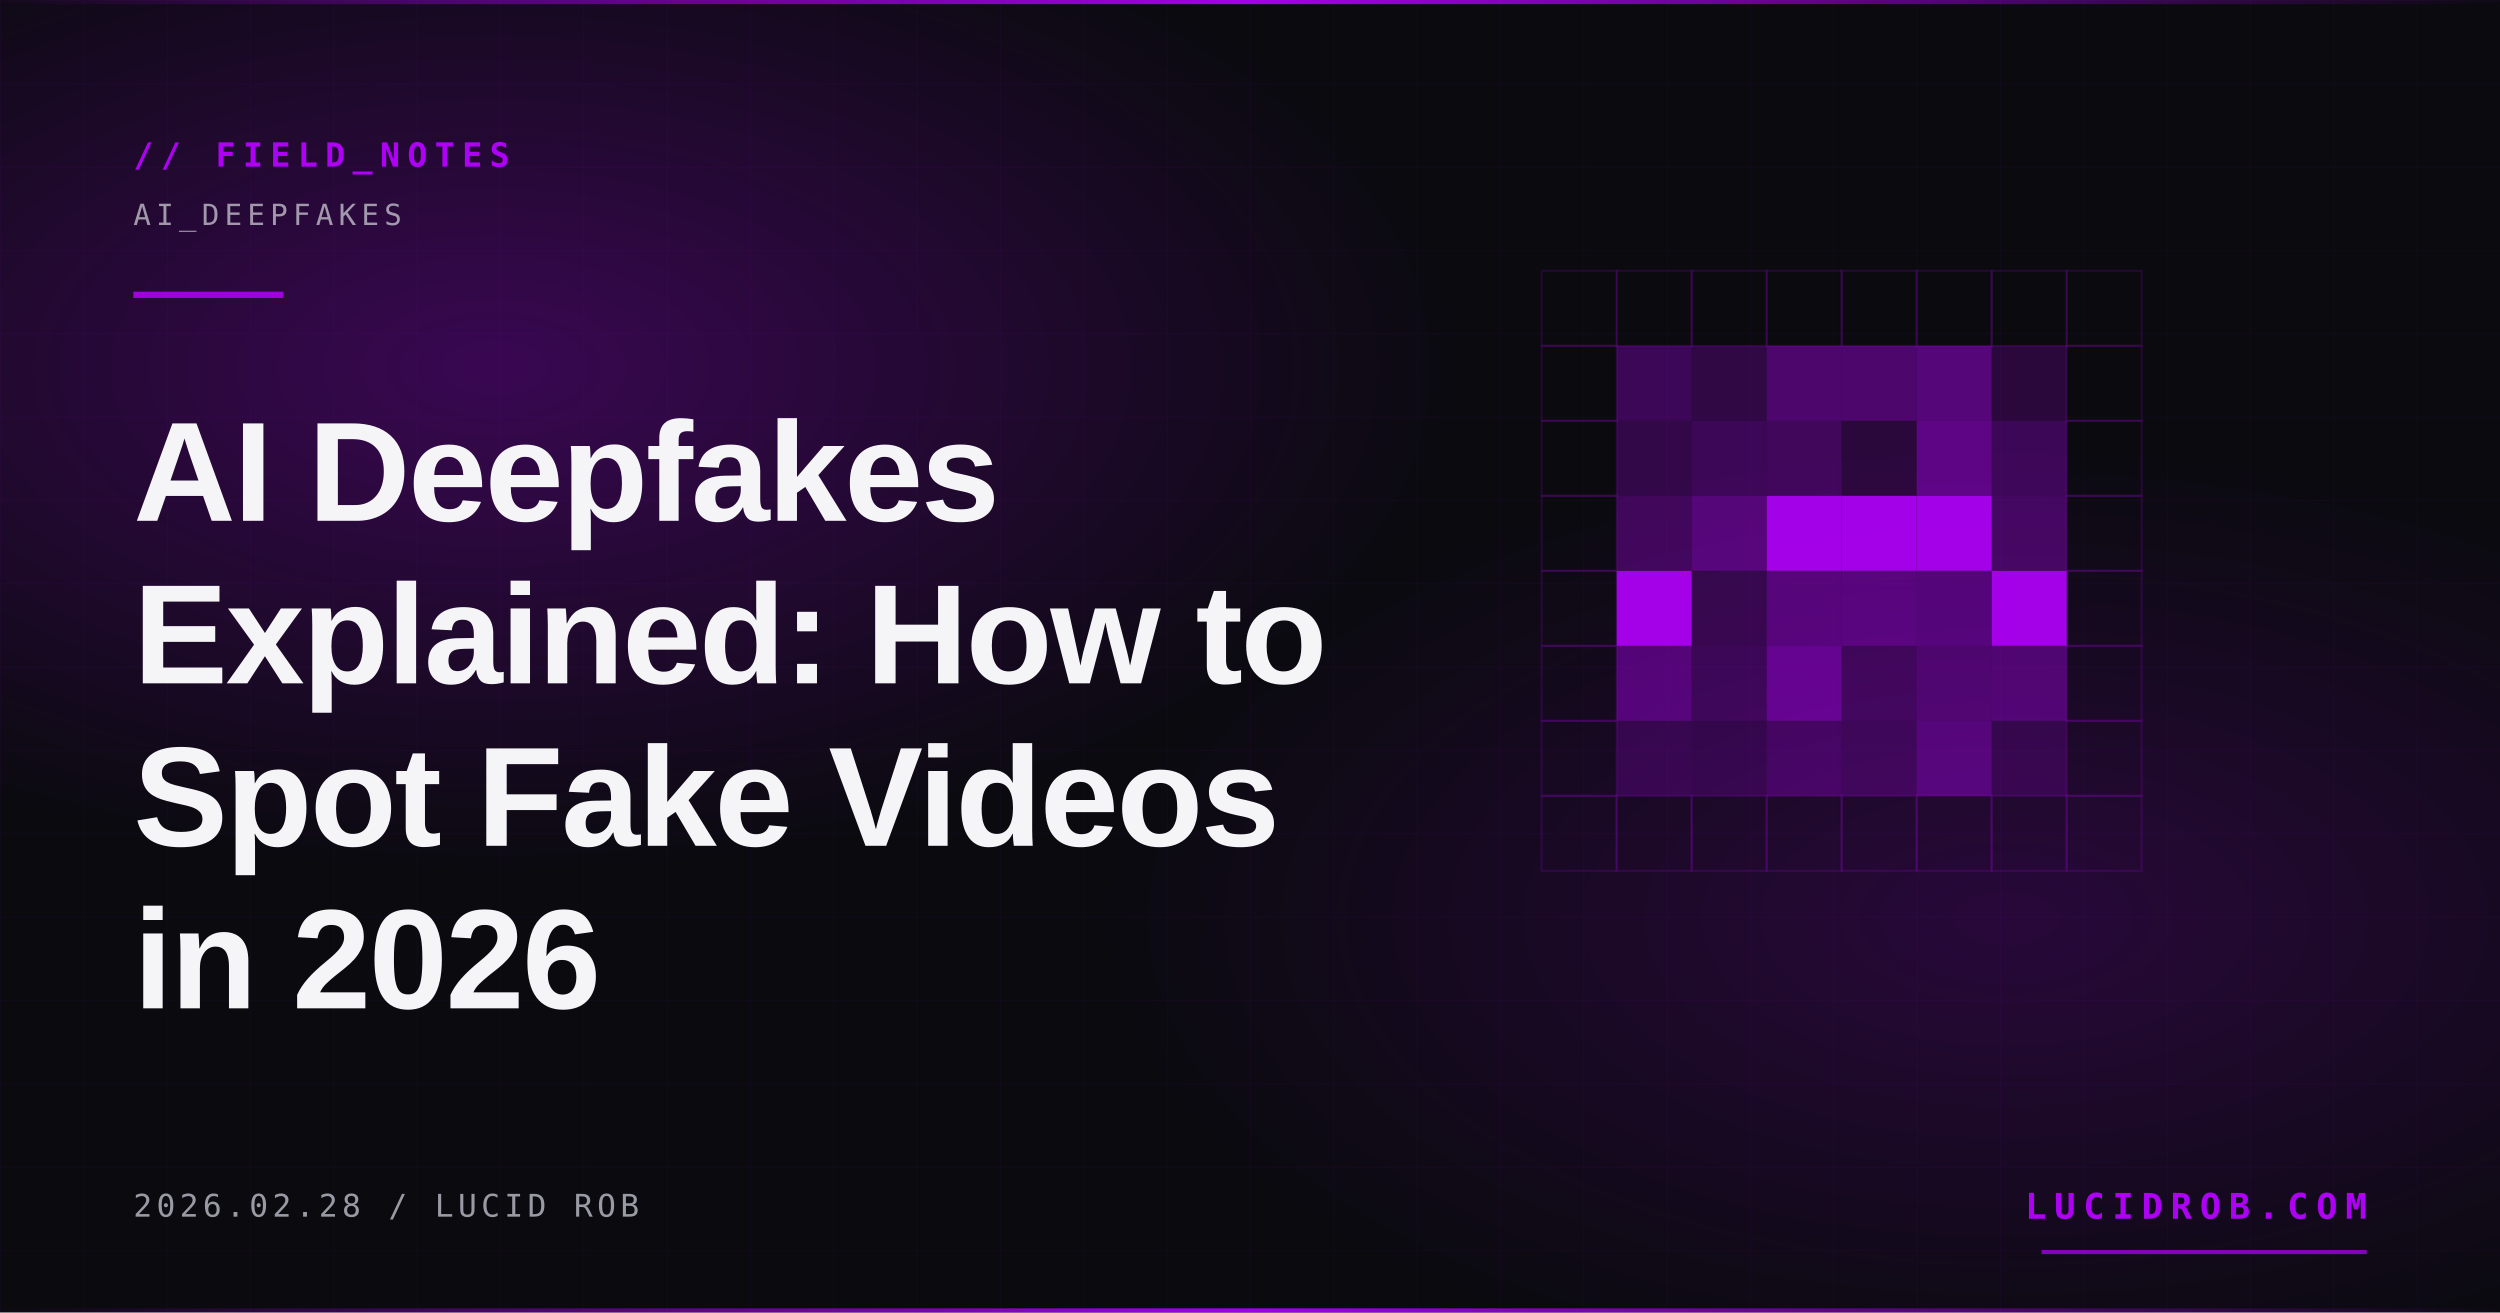
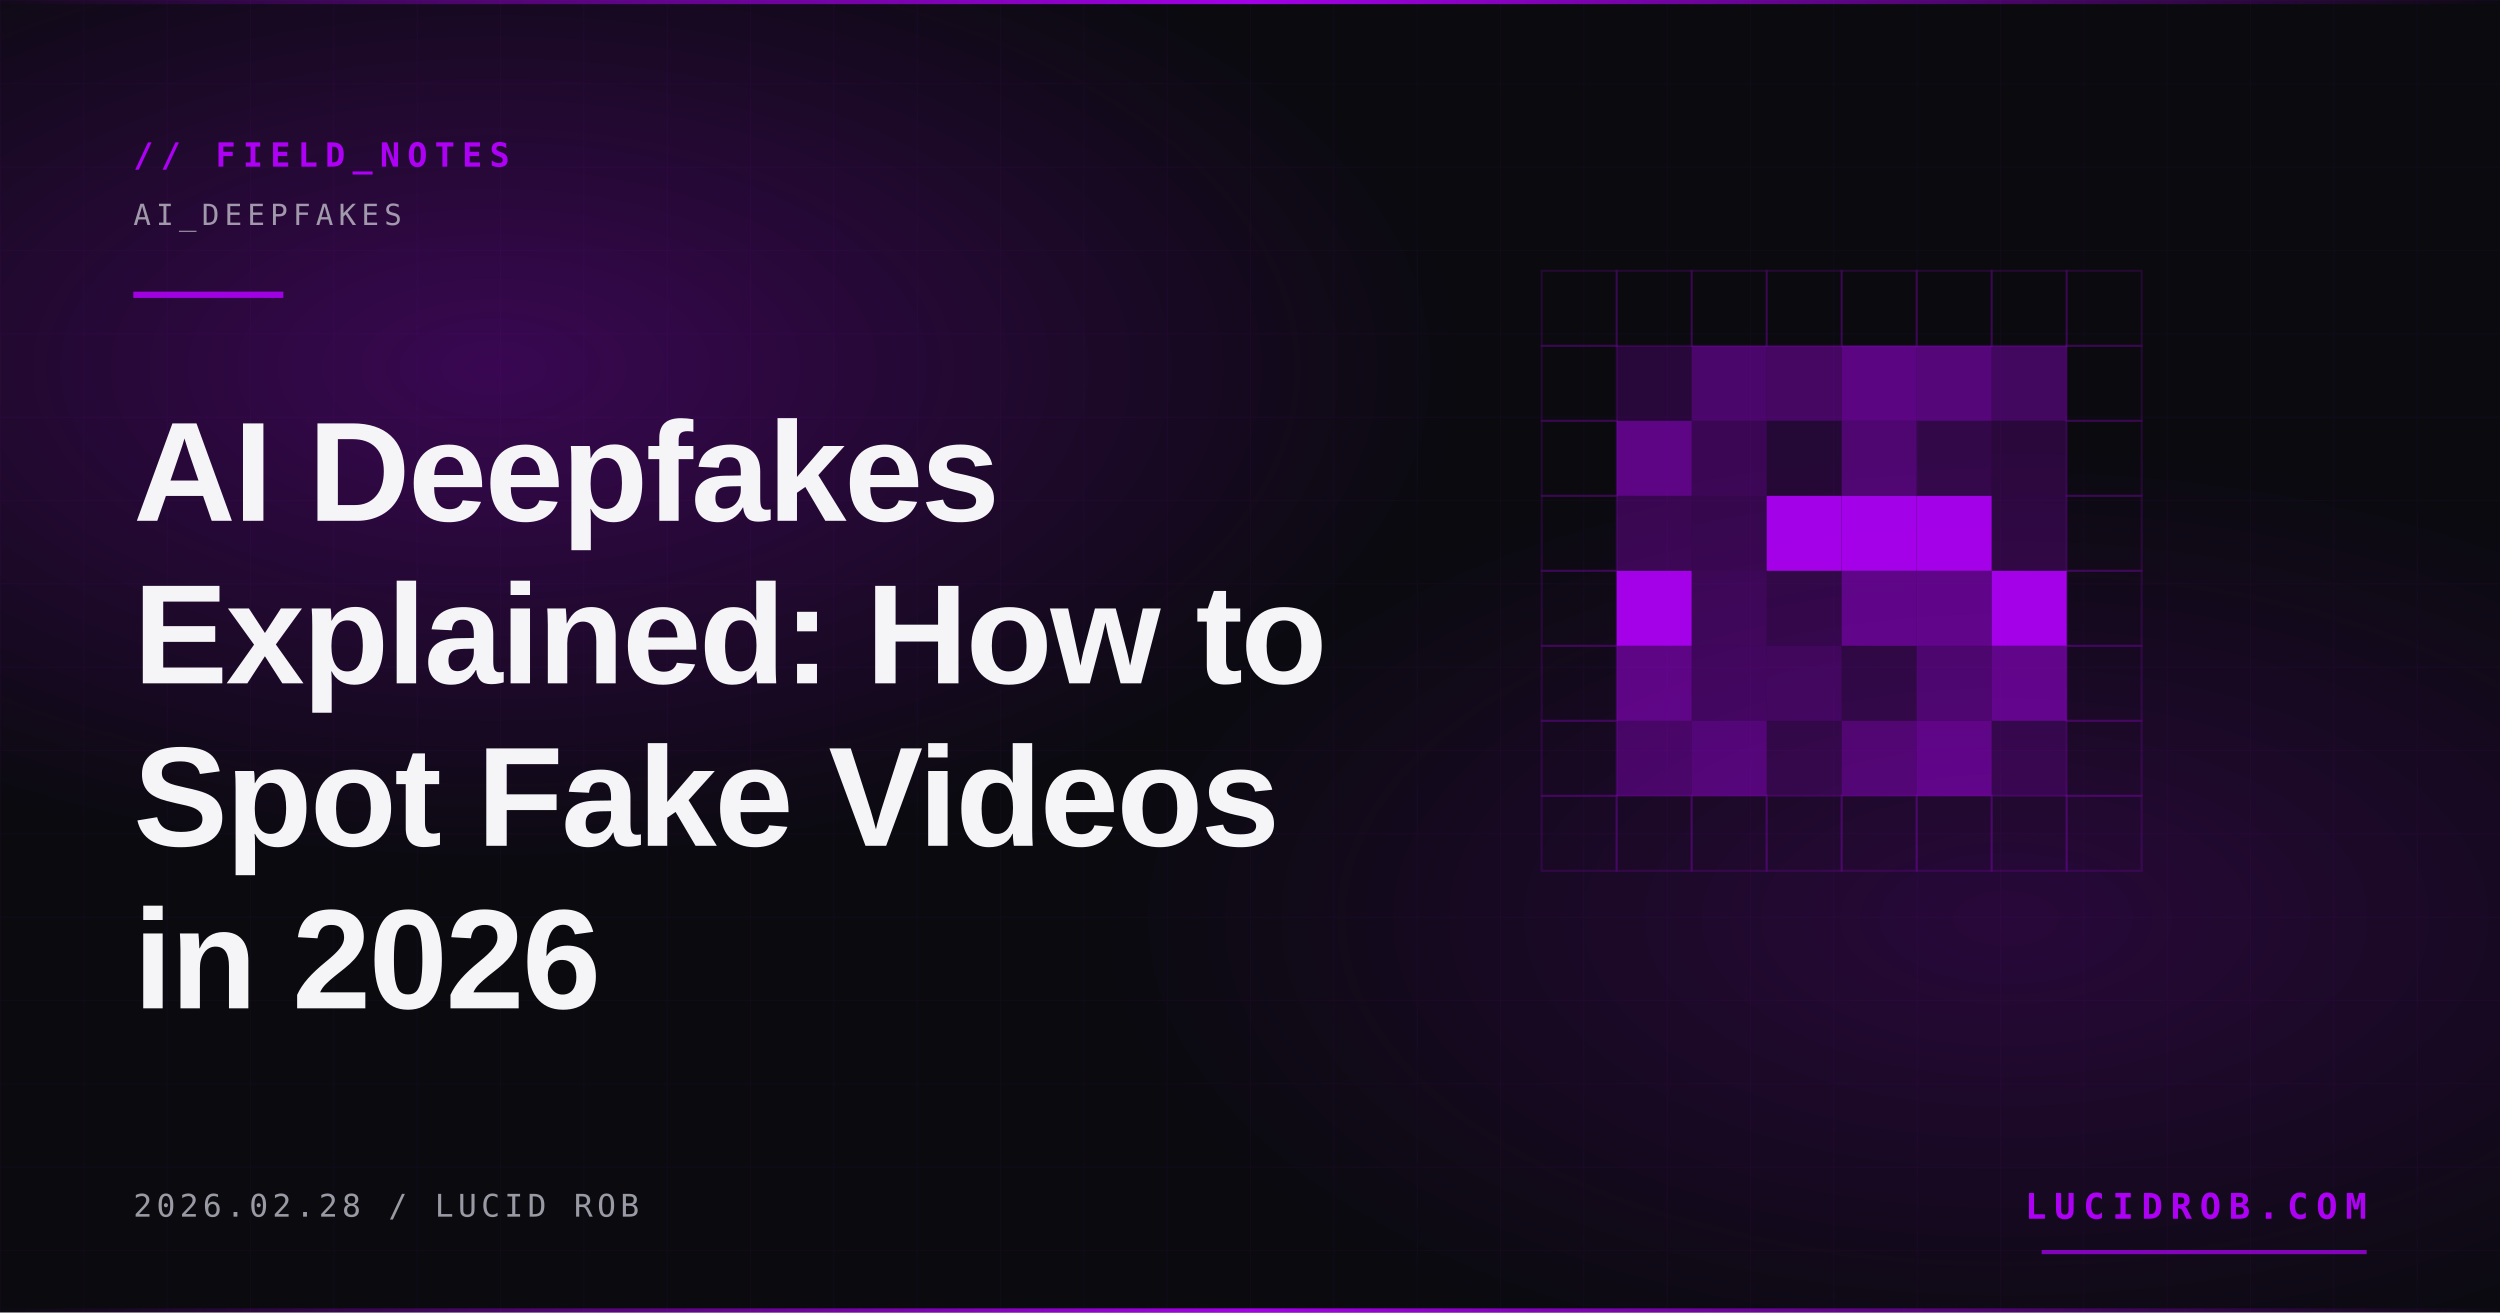
<svg xmlns="http://www.w3.org/2000/svg" width="1200" height="630" viewBox="0 0 1200 630">
  <defs>
    <radialGradient id="glow" cx="20%" cy="28%" r="70%">
      <stop offset="0" stop-color="#b400ff" stop-opacity="0.28" />
      <stop offset="0.55" stop-color="#b400ff" stop-opacity="0" />
    </radialGradient>
    <radialGradient id="glowR" cx="80%" cy="70%" r="60%">
      <stop offset="0" stop-color="#b400ff" stop-opacity="0.18" />
      <stop offset="0.6" stop-color="#b400ff" stop-opacity="0" />
    </radialGradient>
    <linearGradient id="stripe" x1="0" y1="0" x2="1" y2="0">
      <stop offset="0" stop-color="#b400ff" stop-opacity="0" />
      <stop offset="0.5" stop-color="#b400ff" stop-opacity="0.9" />
      <stop offset="1" stop-color="#b400ff" stop-opacity="0" />
    </linearGradient>
    <pattern id="grid" width="40" height="40" patternUnits="userSpaceOnUse">
      <path d="M 40 0 L 0 0 0 40" fill="none" stroke="#b400ff" stroke-width="0.5" stroke-opacity="0.08" />
    </pattern>
  </defs>
  <rect width="1200" height="630" fill="#0a0a0f" />
  <rect width="1200" height="630" fill="url(#grid)" />
  <rect width="1200" height="630" fill="url(#glow)" />
  <rect width="1200" height="630" fill="url(#glowR)" />
  <g>
    <rect x="740" y="130" width="36" height="36" fill="none" stroke="#b400ff" stroke-width="1" opacity="0.15" />
    <rect x="776" y="130" width="36" height="36" fill="none" stroke="#b400ff" stroke-width="1" opacity="0.15" />
    <rect x="812" y="130" width="36" height="36" fill="none" stroke="#b400ff" stroke-width="1" opacity="0.15" />
    <rect x="848" y="130" width="36" height="36" fill="none" stroke="#b400ff" stroke-width="1" opacity="0.15" />
    <rect x="884" y="130" width="36" height="36" fill="none" stroke="#b400ff" stroke-width="1" opacity="0.15" />
    <rect x="920" y="130" width="36" height="36" fill="none" stroke="#b400ff" stroke-width="1" opacity="0.15" />
    <rect x="956" y="130" width="36" height="36" fill="none" stroke="#b400ff" stroke-width="1" opacity="0.15" />
    <rect x="992" y="130" width="36" height="36" fill="none" stroke="#b400ff" stroke-width="1" opacity="0.15" />
    <rect x="740" y="166" width="36" height="36" fill="none" stroke="#b400ff" stroke-width="1" opacity="0.15" />
-     <rect x="776" y="166" width="36" height="36" fill="#b400ff" opacity="0.30" />
-     <rect x="812" y="166" width="36" height="36" fill="#b400ff" opacity="0.22" />
-     <rect x="848" y="166" width="36" height="36" fill="#b400ff" opacity="0.39" />
-     <rect x="884" y="166" width="36" height="36" fill="#b400ff" opacity="0.39" />
+     <rect x="776" y="166" width="36" height="36" fill="#b400ff" opacity="0.18" />
+     <rect x="812" y="166" width="36" height="36" fill="#b400ff" opacity="0.38" />
+     <rect x="848" y="166" width="36" height="36" fill="#b400ff" opacity="0.35" />
+     <rect x="884" y="166" width="36" height="36" fill="#b400ff" opacity="0.48" />
    <rect x="920" y="166" width="36" height="36" fill="#b400ff" opacity="0.44" />
-     <rect x="956" y="166" width="36" height="36" fill="#b400ff" opacity="0.19" />
+     <rect x="956" y="166" width="36" height="36" fill="#b400ff" opacity="0.33" />
    <rect x="992" y="166" width="36" height="36" fill="none" stroke="#b400ff" stroke-width="1" opacity="0.15" />
    <rect x="740" y="202" width="36" height="36" fill="none" stroke="#b400ff" stroke-width="1" opacity="0.15" />
-     <rect x="776" y="202" width="36" height="36" fill="#b400ff" opacity="0.24" />
-     <rect x="812" y="202" width="36" height="36" fill="#b400ff" opacity="0.30" />
-     <rect x="848" y="202" width="36" height="36" fill="#b400ff" opacity="0.32" />
-     <rect x="884" y="202" width="36" height="36" fill="#b400ff" opacity="0.19" />
-     <rect x="920" y="202" width="36" height="36" fill="#b400ff" opacity="0.49" />
-     <rect x="956" y="202" width="36" height="36" fill="#b400ff" opacity="0.30" />
+     <rect x="776" y="202" width="36" height="36" fill="#b400ff" opacity="0.49" />
+     <rect x="812" y="202" width="36" height="36" fill="#b400ff" opacity="0.29" />
+     <rect x="848" y="202" width="36" height="36" fill="#b400ff" opacity="0.16" />
+     <rect x="884" y="202" width="36" height="36" fill="#b400ff" opacity="0.41" />
+     <rect x="920" y="202" width="36" height="36" fill="#b400ff" opacity="0.24" />
+     <rect x="956" y="202" width="36" height="36" fill="#b400ff" opacity="0.19" />
    <rect x="992" y="202" width="36" height="36" fill="none" stroke="#b400ff" stroke-width="1" opacity="0.15" />
    <rect x="740" y="238" width="36" height="36" fill="none" stroke="#b400ff" stroke-width="1" opacity="0.15" />
-     <rect x="776" y="238" width="36" height="36" fill="#b400ff" opacity="0.31" />
-     <rect x="812" y="238" width="36" height="36" fill="#b400ff" opacity="0.43" />
+     <rect x="776" y="238" width="36" height="36" fill="#b400ff" opacity="0.27" />
+     <rect x="812" y="238" width="36" height="36" fill="#b400ff" opacity="0.25" />
    <rect x="848" y="238" width="36" height="36" fill="#b400ff" opacity="0.9" />
    <rect x="884" y="238" width="36" height="36" fill="#b400ff" opacity="0.9" />
    <rect x="920" y="238" width="36" height="36" fill="#b400ff" opacity="0.9" />
-     <rect x="956" y="238" width="36" height="36" fill="#b400ff" opacity="0.33" />
+     <rect x="956" y="238" width="36" height="36" fill="#b400ff" opacity="0.19" />
    <rect x="992" y="238" width="36" height="36" fill="none" stroke="#b400ff" stroke-width="1" opacity="0.15" />
    <rect x="740" y="274" width="36" height="36" fill="none" stroke="#b400ff" stroke-width="1" opacity="0.15" />
    <rect x="776" y="274" width="36" height="36" fill="#b400ff" opacity="0.9" />
-     <rect x="812" y="274" width="36" height="36" fill="#b400ff" opacity="0.23" />
-     <rect x="848" y="274" width="36" height="36" fill="#b400ff" opacity="0.42" />
-     <rect x="884" y="274" width="36" height="36" fill="#b400ff" opacity="0.43" />
-     <rect x="920" y="274" width="36" height="36" fill="#b400ff" opacity="0.41" />
+     <rect x="812" y="274" width="36" height="36" fill="#b400ff" opacity="0.27" />
+     <rect x="848" y="274" width="36" height="36" fill="#b400ff" opacity="0.20" />
+     <rect x="884" y="274" width="36" height="36" fill="#b400ff" opacity="0.48" />
+     <rect x="920" y="274" width="36" height="36" fill="#b400ff" opacity="0.48" />
    <rect x="956" y="274" width="36" height="36" fill="#b400ff" opacity="0.9" />
    <rect x="992" y="274" width="36" height="36" fill="none" stroke="#b400ff" stroke-width="1" opacity="0.15" />
    <rect x="740" y="310" width="36" height="36" fill="none" stroke="#b400ff" stroke-width="1" opacity="0.15" />
-     <rect x="776" y="310" width="36" height="36" fill="#b400ff" opacity="0.40" />
-     <rect x="812" y="310" width="36" height="36" fill="#b400ff" opacity="0.25" />
-     <rect x="848" y="310" width="36" height="36" fill="#b400ff" opacity="0.50" />
-     <rect x="884" y="310" width="36" height="36" fill="#b400ff" opacity="0.26" />
-     <rect x="920" y="310" width="36" height="36" fill="#b400ff" opacity="0.35" />
-     <rect x="956" y="310" width="36" height="36" fill="#b400ff" opacity="0.36" />
+     <rect x="776" y="310" width="36" height="36" fill="#b400ff" opacity="0.46" />
+     <rect x="812" y="310" width="36" height="36" fill="#b400ff" opacity="0.28" />
+     <rect x="848" y="310" width="36" height="36" fill="#b400ff" opacity="0.27" />
+     <rect x="884" y="310" width="36" height="36" fill="#b400ff" opacity="0.16" />
+     <rect x="920" y="310" width="36" height="36" fill="#b400ff" opacity="0.34" />
+     <rect x="956" y="310" width="36" height="36" fill="#b400ff" opacity="0.47" />
    <rect x="992" y="310" width="36" height="36" fill="none" stroke="#b400ff" stroke-width="1" opacity="0.15" />
    <rect x="740" y="346" width="36" height="36" fill="none" stroke="#b400ff" stroke-width="1" opacity="0.15" />
-     <rect x="776" y="346" width="36" height="36" fill="#b400ff" opacity="0.20" />
-     <rect x="812" y="346" width="36" height="36" fill="#b400ff" opacity="0.18" />
-     <rect x="848" y="346" width="36" height="36" fill="#b400ff" opacity="0.28" />
-     <rect x="884" y="346" width="36" height="36" fill="#b400ff" opacity="0.23" />
-     <rect x="920" y="346" width="36" height="36" fill="#b400ff" opacity="0.38" />
+     <rect x="776" y="346" width="36" height="36" fill="#b400ff" opacity="0.31" />
+     <rect x="812" y="346" width="36" height="36" fill="#b400ff" opacity="0.38" />
+     <rect x="848" y="346" width="36" height="36" fill="#b400ff" opacity="0.16" />
+     <rect x="884" y="346" width="36" height="36" fill="#b400ff" opacity="0.35" />
+     <rect x="920" y="346" width="36" height="36" fill="#b400ff" opacity="0.44" />
    <rect x="956" y="346" width="36" height="36" fill="#b400ff" opacity="0.17" />
    <rect x="992" y="346" width="36" height="36" fill="none" stroke="#b400ff" stroke-width="1" opacity="0.15" />
    <rect x="740" y="382" width="36" height="36" fill="none" stroke="#b400ff" stroke-width="1" opacity="0.15" />
    <rect x="776" y="382" width="36" height="36" fill="none" stroke="#b400ff" stroke-width="1" opacity="0.15" />
    <rect x="812" y="382" width="36" height="36" fill="none" stroke="#b400ff" stroke-width="1" opacity="0.15" />
    <rect x="848" y="382" width="36" height="36" fill="none" stroke="#b400ff" stroke-width="1" opacity="0.15" />
    <rect x="884" y="382" width="36" height="36" fill="none" stroke="#b400ff" stroke-width="1" opacity="0.15" />
    <rect x="920" y="382" width="36" height="36" fill="none" stroke="#b400ff" stroke-width="1" opacity="0.15" />
    <rect x="956" y="382" width="36" height="36" fill="none" stroke="#b400ff" stroke-width="1" opacity="0.15" />
    <rect x="992" y="382" width="36" height="36" fill="none" stroke="#b400ff" stroke-width="1" opacity="0.15" />
  </g>
  <rect x="0" y="0" width="1200" height="2" fill="url(#stripe)" />
  <rect x="0" y="628" width="1200" height="2" fill="url(#stripe)" />
  <text x="64" y="80" font-family="'JetBrains Mono','Menlo',monospace" font-size="16" font-weight="600" fill="#b400ff" letter-spacing="0.22em" opacity="0.95">// FIELD_NOTES</text>
  <text x="64" y="108" font-family="'JetBrains Mono','Menlo',monospace" font-size="14" font-weight="500" fill="#c9c9d1" letter-spacing="0.18em" opacity="0.75">AI_DEEPFAKES</text>
  <rect x="64" y="140" width="72" height="3" fill="#b400ff" opacity="0.85" />
  <text x="64" y="250" font-family="'Space Grotesk','Helvetica Neue',Arial,sans-serif" font-size="68" font-weight="700" fill="#f5f5f7" letter-spacing="-0.015em">AI Deepfakes</text>
  <text x="64" y="328" font-family="'Space Grotesk','Helvetica Neue',Arial,sans-serif" font-size="68" font-weight="700" fill="#f5f5f7" letter-spacing="-0.015em">Explained: How to</text>
  <text x="64" y="406" font-family="'Space Grotesk','Helvetica Neue',Arial,sans-serif" font-size="68" font-weight="700" fill="#f5f5f7" letter-spacing="-0.015em">Spot Fake Videos</text>
  <text x="64" y="484" font-family="'Space Grotesk','Helvetica Neue',Arial,sans-serif" font-size="68" font-weight="700" fill="#f5f5f7" letter-spacing="-0.015em">in 2026</text>
  <text x="64" y="584" font-family="'JetBrains Mono','Menlo',monospace" font-size="15" font-weight="500" fill="#9a9aa5" letter-spacing="0.14em">2026.02.28  /  LUCID ROB</text>
  <text x="1136" y="585" text-anchor="end" font-family="'JetBrains Mono','Menlo',monospace" font-size="17" font-weight="700" fill="#b400ff" letter-spacing="0.22em" opacity="0.95">LUCIDROB.COM</text>
  <rect x="980" y="600" width="156" height="2" fill="#b400ff" opacity="0.7" />
</svg>
